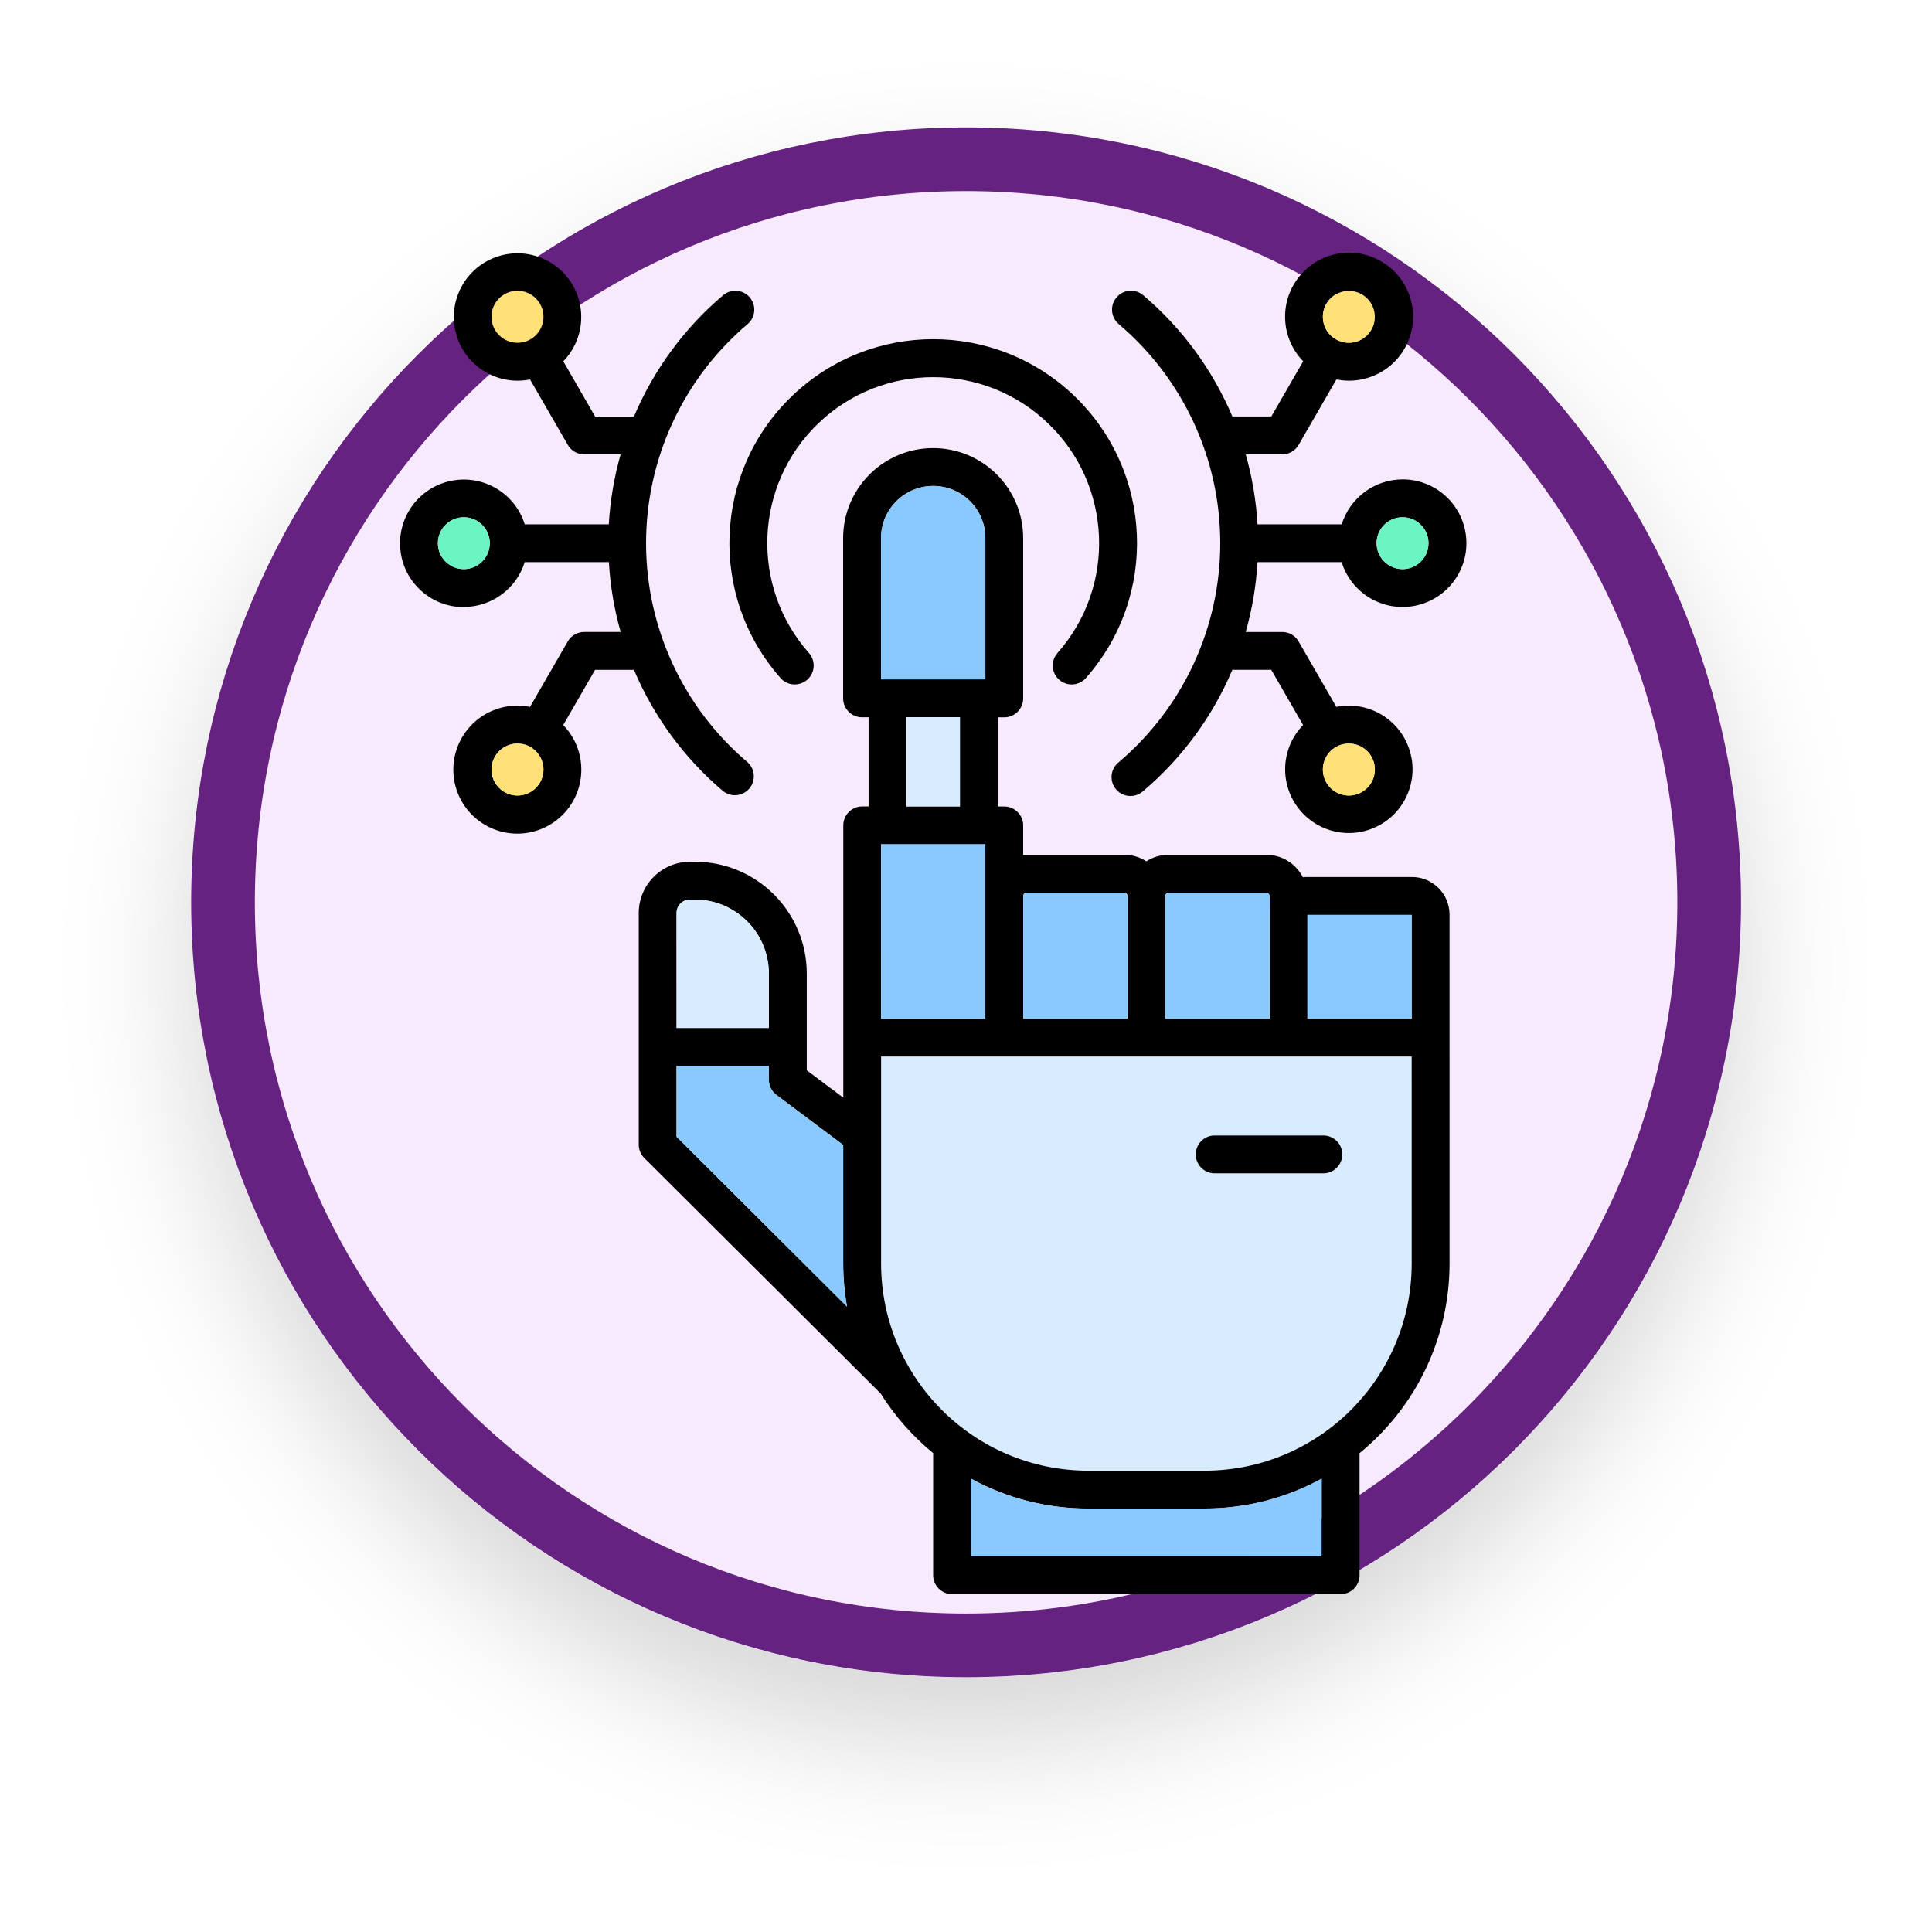
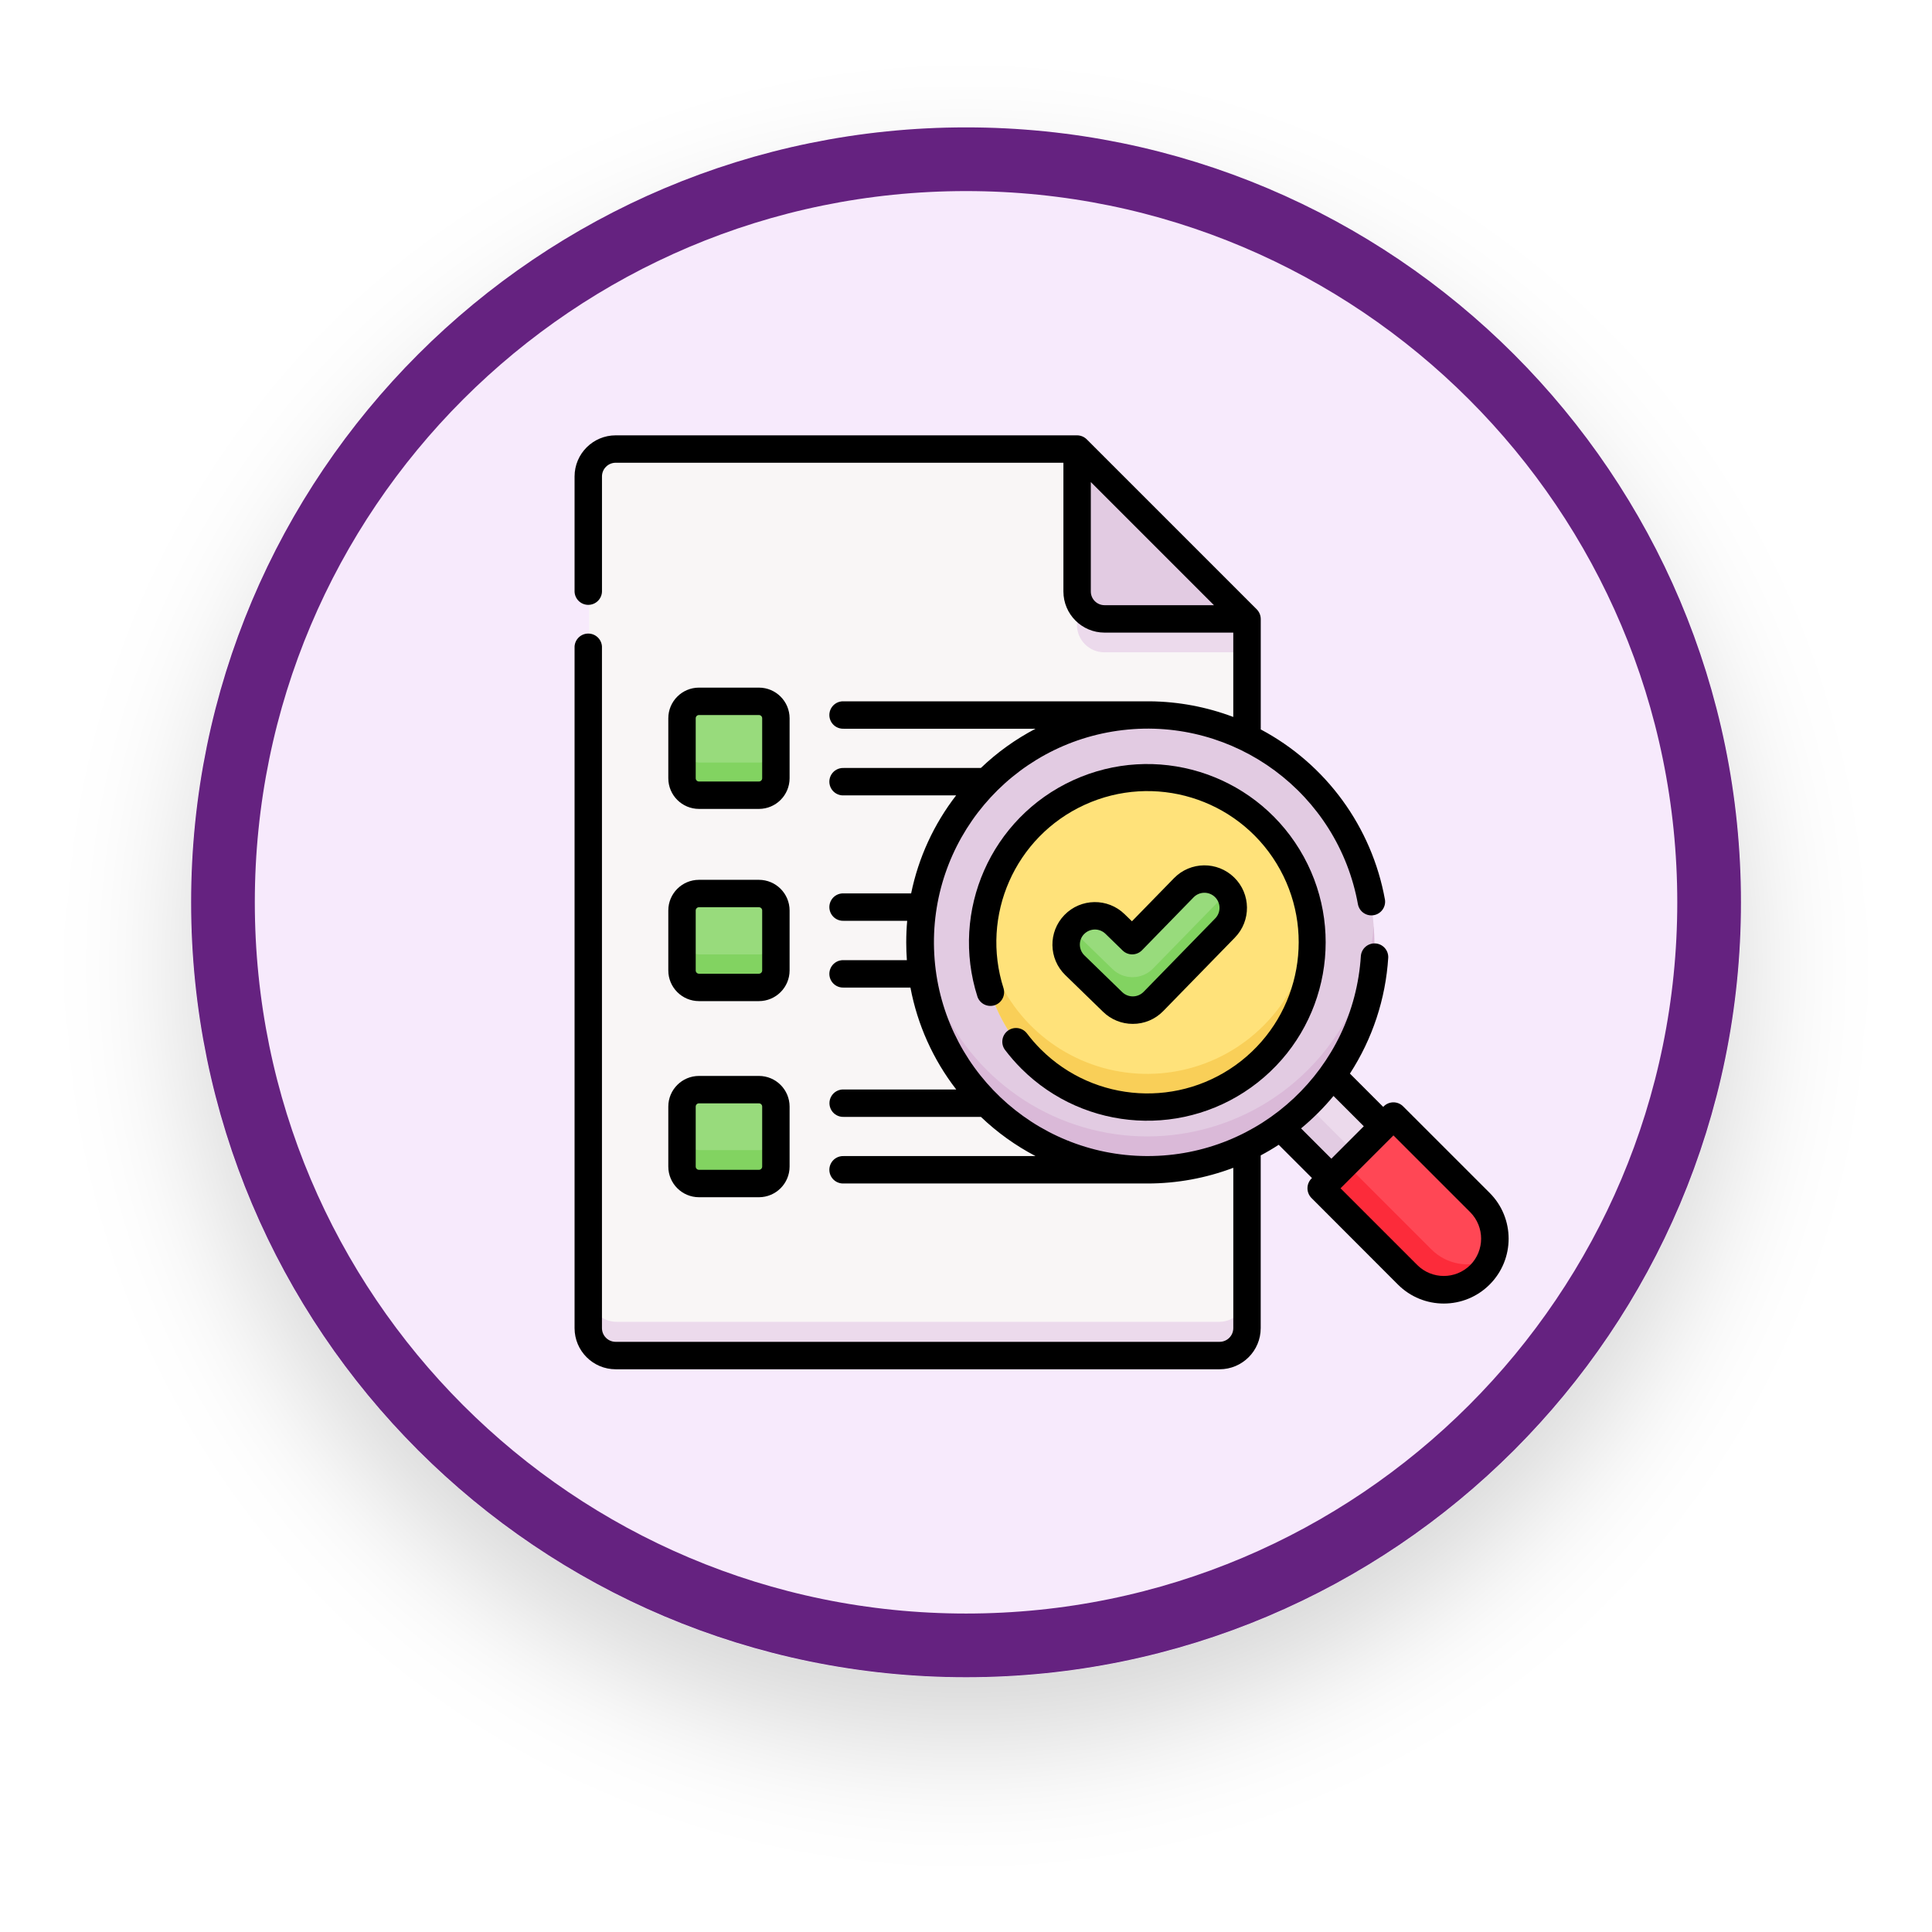
<svg xmlns="http://www.w3.org/2000/svg" width="91" height="91" viewBox="0 0 91 91">
  <defs>
    <filter id="Ellipse_11513" x="0" y="0" width="91" height="91" filterUnits="userSpaceOnUse">
      <feOffset dy="3" input="SourceAlpha" />
      <feGaussianBlur stdDeviation="3" result="blur" />
      <feFlood flood-opacity="0.161" />
      <feComposite operator="in" in2="blur" />
      <feComposite in="SourceGraphic" />
    </filter>
  </defs>
-   <g id="Group_1144322" data-name="Group 1144322" transform="translate(-1227 -725)">
-     <g id="Group_1143817" data-name="Group 1143817" transform="translate(0 -199)">
-       <g id="Group_1143705" data-name="Group 1143705" transform="translate(1236.024 930)">
-         <g id="Group_1143465" data-name="Group 1143465">
-           <g transform="matrix(1, 0, 0, 1, -9.02, -6)" filter="url(#Ellipse_11513)">
-             <g id="Ellipse_11513-2" data-name="Ellipse 11513" transform="translate(9 6)" fill="#f7eafc" stroke="#652180" stroke-width="3">
-               <circle cx="36.5" cy="36.5" r="36.5" stroke="none" />
-               <circle cx="36.5" cy="36.5" r="35" fill="none" />
+   <g id="Group_1145621" data-name="Group 1145621" transform="translate(-912 -660)">
+     <g id="Group_1144320" data-name="Group 1144320" transform="translate(0 -65)">
+       <g id="Group_1143813" data-name="Group 1143813" transform="translate(0 -199)">
+         <g id="Group_1143702" data-name="Group 1143702" transform="translate(920.972 930)">
+           <g id="Group_1143465" data-name="Group 1143465">
+             <g transform="matrix(1, 0, 0, 1, -8.97, -6)" filter="url(#Ellipse_11513)">
+               <g id="Ellipse_11513-2" data-name="Ellipse 11513" transform="translate(9 6)" fill="#f7eafc" stroke="#652180" stroke-width="3">
+                 <circle cx="36.5" cy="36.5" r="36.5" stroke="none" />
+                 <circle cx="36.5" cy="36.5" r="35" fill="none" />
+               </g>
            </g>
          </g>
        </g>
      </g>
    </g>
-     <g id="robotic-hand_15443226" transform="translate(1187.031 728.913)">
-       <path id="Path_978943" data-name="Path 978943" d="M236.737,305.179v9.755a9.763,9.763,0,0,0,9.752,9.751h5.484a9.764,9.764,0,0,0,9.755-9.751v-9.755Z" transform="translate(-155.267 -259.328)" fill="#d8ecfe" />
-       <path id="Path_978944" data-name="Path 978944" d="M108.244,45.85V39.164a1.771,1.771,0,0,0-1.769-1.769h-4.939a1.768,1.768,0,0,0-.2.012,1.939,1.939,0,0,0-1.725-1.059h-4.6a1.925,1.925,0,0,0-1.047.309,1.925,1.925,0,0,0-1.047-.309h-4.6c-.052,0-.1,0-.155.008V34.966a.892.892,0,0,0-.892-.892h-.307v-4.2h.307a.892.892,0,0,0,.892-.892V21.434a4.24,4.24,0,0,0-8.48,0V28.98a.892.892,0,0,0,.892.892h.307v4.2h-.3a.892.892,0,0,0-.892.892V47.788L77.969,46.5V41.944a5.271,5.271,0,0,0-5.264-5.267H72.47a2.416,2.416,0,0,0-2.415,2.411V50a.891.891,0,0,0,.262.632L81.444,61.718a11.627,11.627,0,0,0,2.478,2.812v5.752a.892.892,0,0,0,.892.892h18.3a.892.892,0,0,0,.892-.892v-5.75a11.516,11.516,0,0,0,4.239-8.926V45.85Zm-1.783-1.783h-4.91V39.179h4.91ZM95.013,38.132h4.6a.162.162,0,0,1,.155.155v5.78h-4.91v-5.78a.159.159,0,0,1,.155-.155Zm-6.693,0h4.6a.162.162,0,0,1,.156.155v5.78h-4.91v-5.78A.159.159,0,0,1,88.319,38.132Zm-6.853-16.7a2.457,2.457,0,0,1,4.914,0v6.654H81.467Zm1.2,8.437h2.517v4.2H82.665Zm-1.2,5.986h4.91v8.21H81.47Zm-9.632,3.231a.631.631,0,0,1,.632-.628H72.7a3.486,3.486,0,0,1,3.48,3.484v2.563H71.838Zm0,10.543V46.291h4.347v.657a.892.892,0,0,0,.357.714l3.145,2.354v5.59a11.552,11.552,0,0,0,.178,2.022l-8.027-8ZM102.223,69.39H85.705V65.733a11.464,11.464,0,0,0,5.517,1.407h5.484a11.469,11.469,0,0,0,5.517-1.406V69.39Zm4.239-13.784a9.764,9.764,0,0,1-9.755,9.752H91.222a9.763,9.763,0,0,1-9.752-9.752V45.851h24.991ZM97.153,49.57h5.177a.892.892,0,0,1,0,1.783H97.153a.892.892,0,0,1,0-1.783ZM61.816,24.676a3.009,3.009,0,0,0,2.868-2.112h3.964a15.3,15.3,0,0,0,.555,3.289H67.484a.892.892,0,0,0-.772.446l-1.781,3.085a3.014,3.014,0,1,0,1.566.854l1.5-2.6h1.832a15.321,15.321,0,0,0,4.2,5.713.892.892,0,0,0,1.153-1.36,13.523,13.523,0,0,1,0-20.638.891.891,0,1,0-1.153-1.36,15.32,15.32,0,0,0-4.2,5.713H68l-1.5-2.6a3,3,0,1,0-1.566.854l1.781,3.085a.892.892,0,0,0,.772.446H69.2a15.3,15.3,0,0,0-.556,3.293H64.685a3.005,3.005,0,1,0-2.869,3.9Zm2.527,8.882a1.224,1.224,0,1,1,1.224-1.224A1.226,1.226,0,0,1,64.343,33.558Zm-1.224-22.55a1.224,1.224,0,1,1,1.224,1.224A1.225,1.225,0,0,1,63.119,11.008Zm-1.3,9.441a1.222,1.222,0,1,1-1.224,1.224A1.224,1.224,0,0,1,61.816,20.449Zm44.219-1.783a3.012,3.012,0,0,0-2.872,2.116H99.2a15.3,15.3,0,0,0-.556-3.293h1.72a.892.892,0,0,0,.772-.446l1.781-3.085a3.014,3.014,0,1,0-1.566-.854l-1.5,2.6H98.015a15.32,15.32,0,0,0-4.2-5.713.891.891,0,1,0-1.153,1.36,13.523,13.523,0,0,1,0,20.638.892.892,0,1,0,1.153,1.36,15.32,15.32,0,0,0,4.2-5.713h1.832l1.5,2.6a3,3,0,1,0,1.566-.854L101.135,26.3a.891.891,0,0,0-.772-.446H98.644a15.283,15.283,0,0,0,.555-3.289h3.964a3.006,3.006,0,1,0,2.872-3.9ZM103.5,9.788a1.222,1.222,0,1,1-1.224,1.221A1.224,1.224,0,0,1,103.5,9.788Zm1.224,22.546A1.224,1.224,0,1,1,103.5,31.11,1.226,1.226,0,0,1,104.728,32.334Zm1.307-9.441a1.222,1.222,0,1,1,1.221-1.22A1.224,1.224,0,0,1,106.035,22.893ZM89.778,26.844a7.815,7.815,0,1,0-11.708,0,.891.891,0,1,1-1.335,1.181,9.6,9.6,0,1,1,14.379,0,.891.891,0,1,1-1.335-1.181Z" transform="translate(0)" />
-       <path id="Path_978945" data-name="Path 978945" d="M394.4,252.795h4.91v4.889H394.4Z" transform="translate(-292.848 -213.616)" fill="#8ac9fe" />
-       <path id="Path_978946" data-name="Path 978946" d="M165.456,250.638a3.486,3.486,0,0,0-3.48-3.484h-.235a.631.631,0,0,0-.632.628V253.2h4.347Z" transform="translate(-89.271 -208.694)" fill="#d8ecfe" />
-       <path id="Path_978947" data-name="Path 978947" d="M346.756,245.608v-.877a.162.162,0,0,0-.155-.155H342a.159.159,0,0,0-.155.155v5.78h4.91v-4.9Z" transform="translate(-246.989 -206.443)" fill="#8ac9fe" />
-       <path id="Path_978948" data-name="Path 978948" d="M168.958,312.362l-3.145-2.354a.891.891,0,0,1-.357-.714v-.657h-4.347v3.341l8.027,8a11.555,11.555,0,0,1-.178-2.022v-5.59Z" transform="translate(-89.271 -262.346)" fill="#8ac9fe" />
-       <path id="Path_978949" data-name="Path 978949" d="M401.349,24.473a1.222,1.222,0,1,0-1.224-1.224A1.225,1.225,0,0,0,401.349,24.473Z" transform="translate(-297.845 -12.24)" fill="#ffe177" />
-       <path id="Path_978950" data-name="Path 978950" d="M421.219,108.179a1.222,1.222,0,1,0-1.224-1.22A1.222,1.222,0,0,0,421.219,108.179Z" transform="translate(-315.184 -85.286)" fill="#6cf5c2" />
-       <path id="Path_978951" data-name="Path 978951" d="M401.349,191.889a1.224,1.224,0,1,0-1.224-1.224A1.226,1.226,0,0,0,401.349,191.889Z" transform="translate(-297.845 -158.331)" fill="#ffe177" />
-       <path id="Path_978952" data-name="Path 978952" d="M294.2,244.73a.162.162,0,0,0-.155-.155h-4.6a.159.159,0,0,0-.155.155v5.78h4.91Z" transform="translate(-201.127 -206.443)" fill="#8ac9fe" />
-       <path id="Path_978953" data-name="Path 978953" d="M93.877,22A1.224,1.224,0,1,0,95.1,23.224,1.226,1.226,0,0,0,93.877,22Z" transform="translate(-29.534 -12.216)" fill="#ffe177" />
-       <g id="Group_1144321" data-name="Group 1144321" transform="translate(81.467 18.979)">
-         <path id="Path_978954" data-name="Path 978954" d="M275.5,462.7a11.464,11.464,0,0,1-5.517-1.407v3.657h16.517V461.29a11.471,11.471,0,0,1-5.517,1.406H275.5Z" transform="translate(-265.749 -414.535)" fill="#8ac9fe" />
-         <path id="Path_978955" data-name="Path 978955" d="M241.622,96.653a2.457,2.457,0,0,0-4.914,0v6.654h4.914Z" transform="translate(-236.708 -94.198)" fill="#8ac9fe" />
-         <path id="Path_978956" data-name="Path 978956" d="M236.737,234.926h4.91v-8.21h-4.91Z" transform="translate(-236.733 -209.838)" fill="#8ac9fe" />
+     <g id="search_3281329_3_" data-name="search_3281329 (3)" transform="translate(939.063 680.505)">
+       <g id="Group_1145720" data-name="Group 1145720" transform="translate(0.686 0.687)">
+         <path id="Path_980932" data-name="Path 980932" d="M0,0H3.446V4.889H0Z" transform="translate(31.465 30.815) rotate(-45)" fill="#e6e2e6" />
+         <path id="Path_980933" data-name="Path 980933" d="M0,0H3.446V4.889H0Z" transform="translate(31.465 30.815) rotate(-45)" fill="#ecdaec" />
+         <path id="Path_980934" data-name="Path 980934" d="M0,0H1.64V4.889H0Z" transform="translate(31.465 30.815) rotate(-45)" fill="#e2cbe2" />
+         <path id="Path_980935" data-name="Path 980935" d="M8,9.289A1.289,1.289,0,0,1,9.289,8H30.978l7.985,7.985V49.326a1.289,1.289,0,0,1-1.289,1.289H9.289A1.289,1.289,0,0,1,8,49.326Z" transform="translate(-8 -8)" fill="#f9f6f6" />
+         <path id="Path_980936" data-name="Path 980936" d="M37.674,472.289H9.289A1.289,1.289,0,0,1,8,471v1.546a1.289,1.289,0,0,0,1.289,1.289H37.674a1.289,1.289,0,0,0,1.289-1.289V471A1.289,1.289,0,0,1,37.674,472.289Z" transform="translate(-8 -431.221)" fill="#ecdaec" />
+         <g id="Group_1145718" data-name="Group 1145718" transform="translate(15.59)">
+           <path id="Path_980937" data-name="Path 980937" d="M276.734,15.985h6.7L275.445,8v6.7A1.289,1.289,0,0,0,276.734,15.985Z" transform="translate(-268.057 -8)" fill="#e2cbe2" />
+           <path id="Path_980938" data-name="Path 980938" d="M276.734,15.985h6.7L275.445,8v6.7A1.289,1.289,0,0,0,276.734,15.985Z" transform="translate(-268.057 -8)" fill="#e2cbe2" />
+           <circle id="Ellipse_11654" data-name="Ellipse 11654" cx="10.695" cy="10.695" r="10.695" transform="translate(0 12.497)" fill="#e2cbe2" />
+         </g>
+         <path id="Path_980939" data-name="Path 980939" d="M207.712,275.727a10.7,10.7,0,0,1-18.23-6.789,10.7,10.7,0,1,0,21.335,0A10.654,10.654,0,0,1,207.712,275.727Z" transform="translate(-173.864 -246.519)" fill="#dab9d8" />
+         <circle id="Ellipse_11655" data-name="Ellipse 11655" cx="7.744" cy="7.744" r="7.744" transform="translate(18.541 15.448)" fill="#ffe27a" />
+         <path id="Path_980940" data-name="Path 980940" d="M237.033,273.639a7.743,7.743,0,0,1-13.18-4.7,7.743,7.743,0,1,0,15.409,0A7.711,7.711,0,0,1,237.033,273.639Z" transform="translate(-205.272 -246.518)" fill="#f9cf58" />
+         <path id="Path_980941" data-name="Path 980941" d="M272.561,249.437a1.349,1.349,0,0,1-.944-.383l-1.777-1.728a1.354,1.354,0,1,1,1.888-1.942l.808.785,2.426-2.488a1.354,1.354,0,1,1,1.939,1.891l-3.37,3.456A1.35,1.35,0,0,1,272.561,249.437Z" transform="translate(-246.969 -223.059)" fill="#98db7c" />
+         <path id="Path_980942" data-name="Path 980942" d="M276.911,250.2l-3.37,3.456a1.354,1.354,0,0,1-1.913.025l-1.777-1.728a1.357,1.357,0,0,1-.166-.2,1.353,1.353,0,0,0,.166,1.743l1.777,1.728a1.354,1.354,0,0,0,1.913-.025l3.37-3.456a1.354,1.354,0,0,0,.141-1.719,1.364,1.364,0,0,1-.141.173Z" transform="translate(-246.979 -229.23)" fill="#82d361" />
+         <path id="Path_980943" data-name="Path 980943" d="M412.344,372.946l-3.4,3.4,4.065,4.065a2.4,2.4,0,0,0,3.4-3.4Z" transform="translate(-374.498 -341.591)" fill="#ff4755" />
+         <path id="Path_980944" data-name="Path 980944" d="M414.17,403.057l-4.064-4.064-1.16,1.16,4.065,4.065a2.4,2.4,0,0,0,3.877-.684A2.4,2.4,0,0,1,414.17,403.057Z" transform="translate(-374.498 -365.4)" fill="#fc2b3a" />
+         <g id="Group_1145719" data-name="Group 1145719" transform="translate(4.406 11.86)">
+           <path id="Path_980945" data-name="Path 980945" d="M62.9,150.452H60.083a.8.8,0,0,1-.8-.8v-2.819a.8.8,0,0,1,.8-.8H62.9a.8.8,0,0,1,.8.8v2.819A.8.8,0,0,1,62.9,150.452Z" transform="translate(-59.286 -146.039)" fill="#98db7c" />
+           <path id="Path_980946" data-name="Path 980946" d="M62.9,255.614H60.083a.8.8,0,0,1-.8-.8V252a.8.8,0,0,1,.8-.8H62.9a.8.8,0,0,1,.8.8v2.819A.8.8,0,0,1,62.9,255.614Z" transform="translate(-59.286 -242.166)" fill="#98db7c" />
+           <path id="Path_980947" data-name="Path 980947" d="M62.9,362.911H60.083a.8.8,0,0,1-.8-.8v-2.819a.8.8,0,0,1,.8-.8H62.9a.8.8,0,0,1,.8.8v2.819A.8.8,0,0,1,62.9,362.911Z" transform="translate(-59.286 -340.244)" fill="#98db7c" />
+         </g>
+         <path id="Path_980948" data-name="Path 980948" d="M62.9,170.925H60.083a.8.8,0,0,1-.8-.8v1.546a.8.8,0,0,0,.8.8H62.9a.8.8,0,0,0,.8-.8v-1.546A.8.8,0,0,1,62.9,170.925Z" transform="translate(-54.88 -156.199)" fill="#82d361" />
+         <path id="Path_980949" data-name="Path 980949" d="M62.9,276.086H60.083a.8.8,0,0,1-.8-.8v1.547a.8.8,0,0,0,.8.8H62.9a.8.8,0,0,0,.8-.8v-1.547A.8.8,0,0,1,62.9,276.086Z" transform="translate(-54.88 -252.324)" fill="#82d361" />
+         <path id="Path_980950" data-name="Path 980950" d="M62.9,383.383H60.083a.8.8,0,0,1-.8-.8v1.547a.8.8,0,0,0,.8.8H62.9a.8.8,0,0,0,.8-.8v-1.547A.8.8,0,0,1,62.9,383.383Z" transform="translate(-54.88 -350.403)" fill="#82d361" />
+         <path id="Path_980951" data-name="Path 980951" d="M275.445,85.937v1.547a1.289,1.289,0,0,0,1.289,1.289h6.7V87.226h-6.7A1.289,1.289,0,0,1,275.445,85.937Z" transform="translate(-252.467 -79.241)" fill="#ecdaec" />
      </g>
-       <path id="Path_978957" data-name="Path 978957" d="M246.12,179.718h2.517v4.2H246.12Z" transform="translate(-163.455 -149.847)" fill="#d8ecfe" />
-       <path id="Path_978958" data-name="Path 978958" d="M74.034,105.735a1.222,1.222,0,1,0,1.221,1.224A1.225,1.225,0,0,0,74.034,105.735Z" transform="translate(-12.218 -85.286)" fill="#6cf5c2" />
-       <path id="Path_978959" data-name="Path 978959" d="M93.877,189.441a1.224,1.224,0,1,0,1.224,1.224A1.226,1.226,0,0,0,93.877,189.441Z" transform="translate(-29.534 -158.331)" fill="#ffe177" />
+       <g id="Group_1145721" data-name="Group 1145721" transform="translate(-0.001 0)">
+         <path id="Path_980952" data-name="Path 980952" d="M265.77,243.211a1.988,1.988,0,0,0,1.434-.6l3.377-3.463a2,2,0,0,0-2.867-2.8l-1.981,2.031-.347-.337a2,2,0,1,0-2.792,2.871l1.781,1.731A1.992,1.992,0,0,0,265.77,243.211Zm-2.29-4.229a.712.712,0,0,1,1.006-.014l.809.787a.646.646,0,0,0,.912-.012l2.431-2.493a.711.711,0,0,1,1.018.993l-3.377,3.463a.715.715,0,0,1-1,.013l-1.781-1.731A.712.712,0,0,1,263.479,238.981Z" transform="translate(-239.479 -215.49)" />
+         <path id="Path_980953" data-name="Path 980953" d="M218.935,192.882a.646.646,0,0,0-1.031.778,8.508,8.508,0,0,0,.773.888,8.4,8.4,0,1,0-2.063-3.38.646.646,0,0,0,1.23-.393,7.12,7.12,0,1,1,1.746,2.86A7.231,7.231,0,0,1,218.935,192.882Z" transform="translate(-197.635 -164.722)" />
+         <path id="Path_980954" data-name="Path 980954" d="M43.1,35.679l-4.074-4.073a.646.646,0,0,0-.913,0l-.025.025L36.52,30.063A11.343,11.343,0,0,0,38.325,24.6a.646.646,0,0,0-1.289-.081,10.063,10.063,0,0,1-10.042,9.428h-.061A10.066,10.066,0,1,1,36.9,22.1a.646.646,0,0,0,1.271-.228,11.37,11.37,0,0,0-5.851-8.02v-5.2a.654.654,0,0,0-.189-.457l-8-8A.654.654,0,0,0,23.671,0H1.936A1.939,1.939,0,0,0,0,1.937V7.364a.646.646,0,0,0,1.291,0V1.937a.646.646,0,0,1,.646-.646H23.025V7.355a1.939,1.939,0,0,0,1.937,1.937h6.064v3.973a11.41,11.41,0,0,0-3.919-.737l-.019,0H12.672a.646.646,0,1,0,0,1.291h9.041a11.318,11.318,0,0,0-2.576,1.849H12.672a.646.646,0,1,0,0,1.291h5.3a11.239,11.239,0,0,0-2.119,4.616H12.672a.646.646,0,1,0,0,1.291h2.995q-.045.5-.045,1.018,0,.421.03.836h-2.98a.646.646,0,1,0,0,1.291H15.82a11.238,11.238,0,0,0,2.157,4.8h-5.3a.646.646,0,1,0,0,1.291H19.14a11.317,11.317,0,0,0,2.572,1.846H12.672a.646.646,0,1,0,0,1.291H26.985a11.417,11.417,0,0,0,4.042-.739v7.551a.646.646,0,0,1-.646.646H1.936a.646.646,0,0,1-.646-.646V9.947A.646.646,0,0,0,0,9.947V42.053a1.939,1.939,0,0,0,1.937,1.937H30.381a1.939,1.939,0,0,0,1.937-1.937V33.916q.432-.229.848-.5l1.567,1.567a.651.651,0,0,0-.025.938L38.782,40A3.053,3.053,0,0,0,43.1,35.679ZM24.962,8a.646.646,0,0,1-.646-.646V2.2l5.8,5.8Zm9.257,24.644q.413-.342.8-.728t.728-.8l1.427,1.427-1.528,1.528Zm7.968,6.438a1.77,1.77,0,0,1-2.492,0l-3.617-3.617,2.492-2.491,3.617,3.617A1.77,1.77,0,0,1,42.187,39.083Z" transform="translate(0.001 0)" />
+         <path id="Path_980955" data-name="Path 980955" d="M52.837,144.023h2.825a1.446,1.446,0,0,0,1.444-1.444v-2.825a1.446,1.446,0,0,0-1.444-1.444H52.837a1.446,1.446,0,0,0-1.444,1.444v2.825A1.446,1.446,0,0,0,52.837,144.023Zm-.153-4.269a.153.153,0,0,1,.153-.153h2.825a.153.153,0,0,1,.153.153v2.825a.153.153,0,0,1-.153.153H52.837a.153.153,0,0,1-.153-.153Z" transform="translate(-46.977 -126.427)" />
+         <path id="Path_980956" data-name="Path 980956" d="M51.393,247.947a1.446,1.446,0,0,0,1.444,1.444h2.825a1.446,1.446,0,0,0,1.444-1.444v-2.825a1.446,1.446,0,0,0-1.444-1.444H52.837a1.446,1.446,0,0,0-1.444,1.444Zm1.291-2.825a.153.153,0,0,1,.153-.153h2.825a.153.153,0,0,1,.153.153v2.825a.153.153,0,0,1-.153.153H52.837a.153.153,0,0,1-.153-.153Z" transform="translate(-46.977 -222.742)" />
+         <path id="Path_980957" data-name="Path 980957" d="M51.393,355.454a1.446,1.446,0,0,0,1.444,1.444h2.825a1.446,1.446,0,0,0,1.444-1.444v-2.825a1.446,1.446,0,0,0-1.444-1.444H52.837a1.446,1.446,0,0,0-1.444,1.444Zm1.291-2.825a.153.153,0,0,1,.153-.153h2.825a.153.153,0,0,1,.153.153v2.825a.153.153,0,0,1-.153.153H52.837a.153.153,0,0,1-.153-.153Z" transform="translate(-46.977 -321.012)" />
+       </g>
    </g>
  </g>
</svg>
